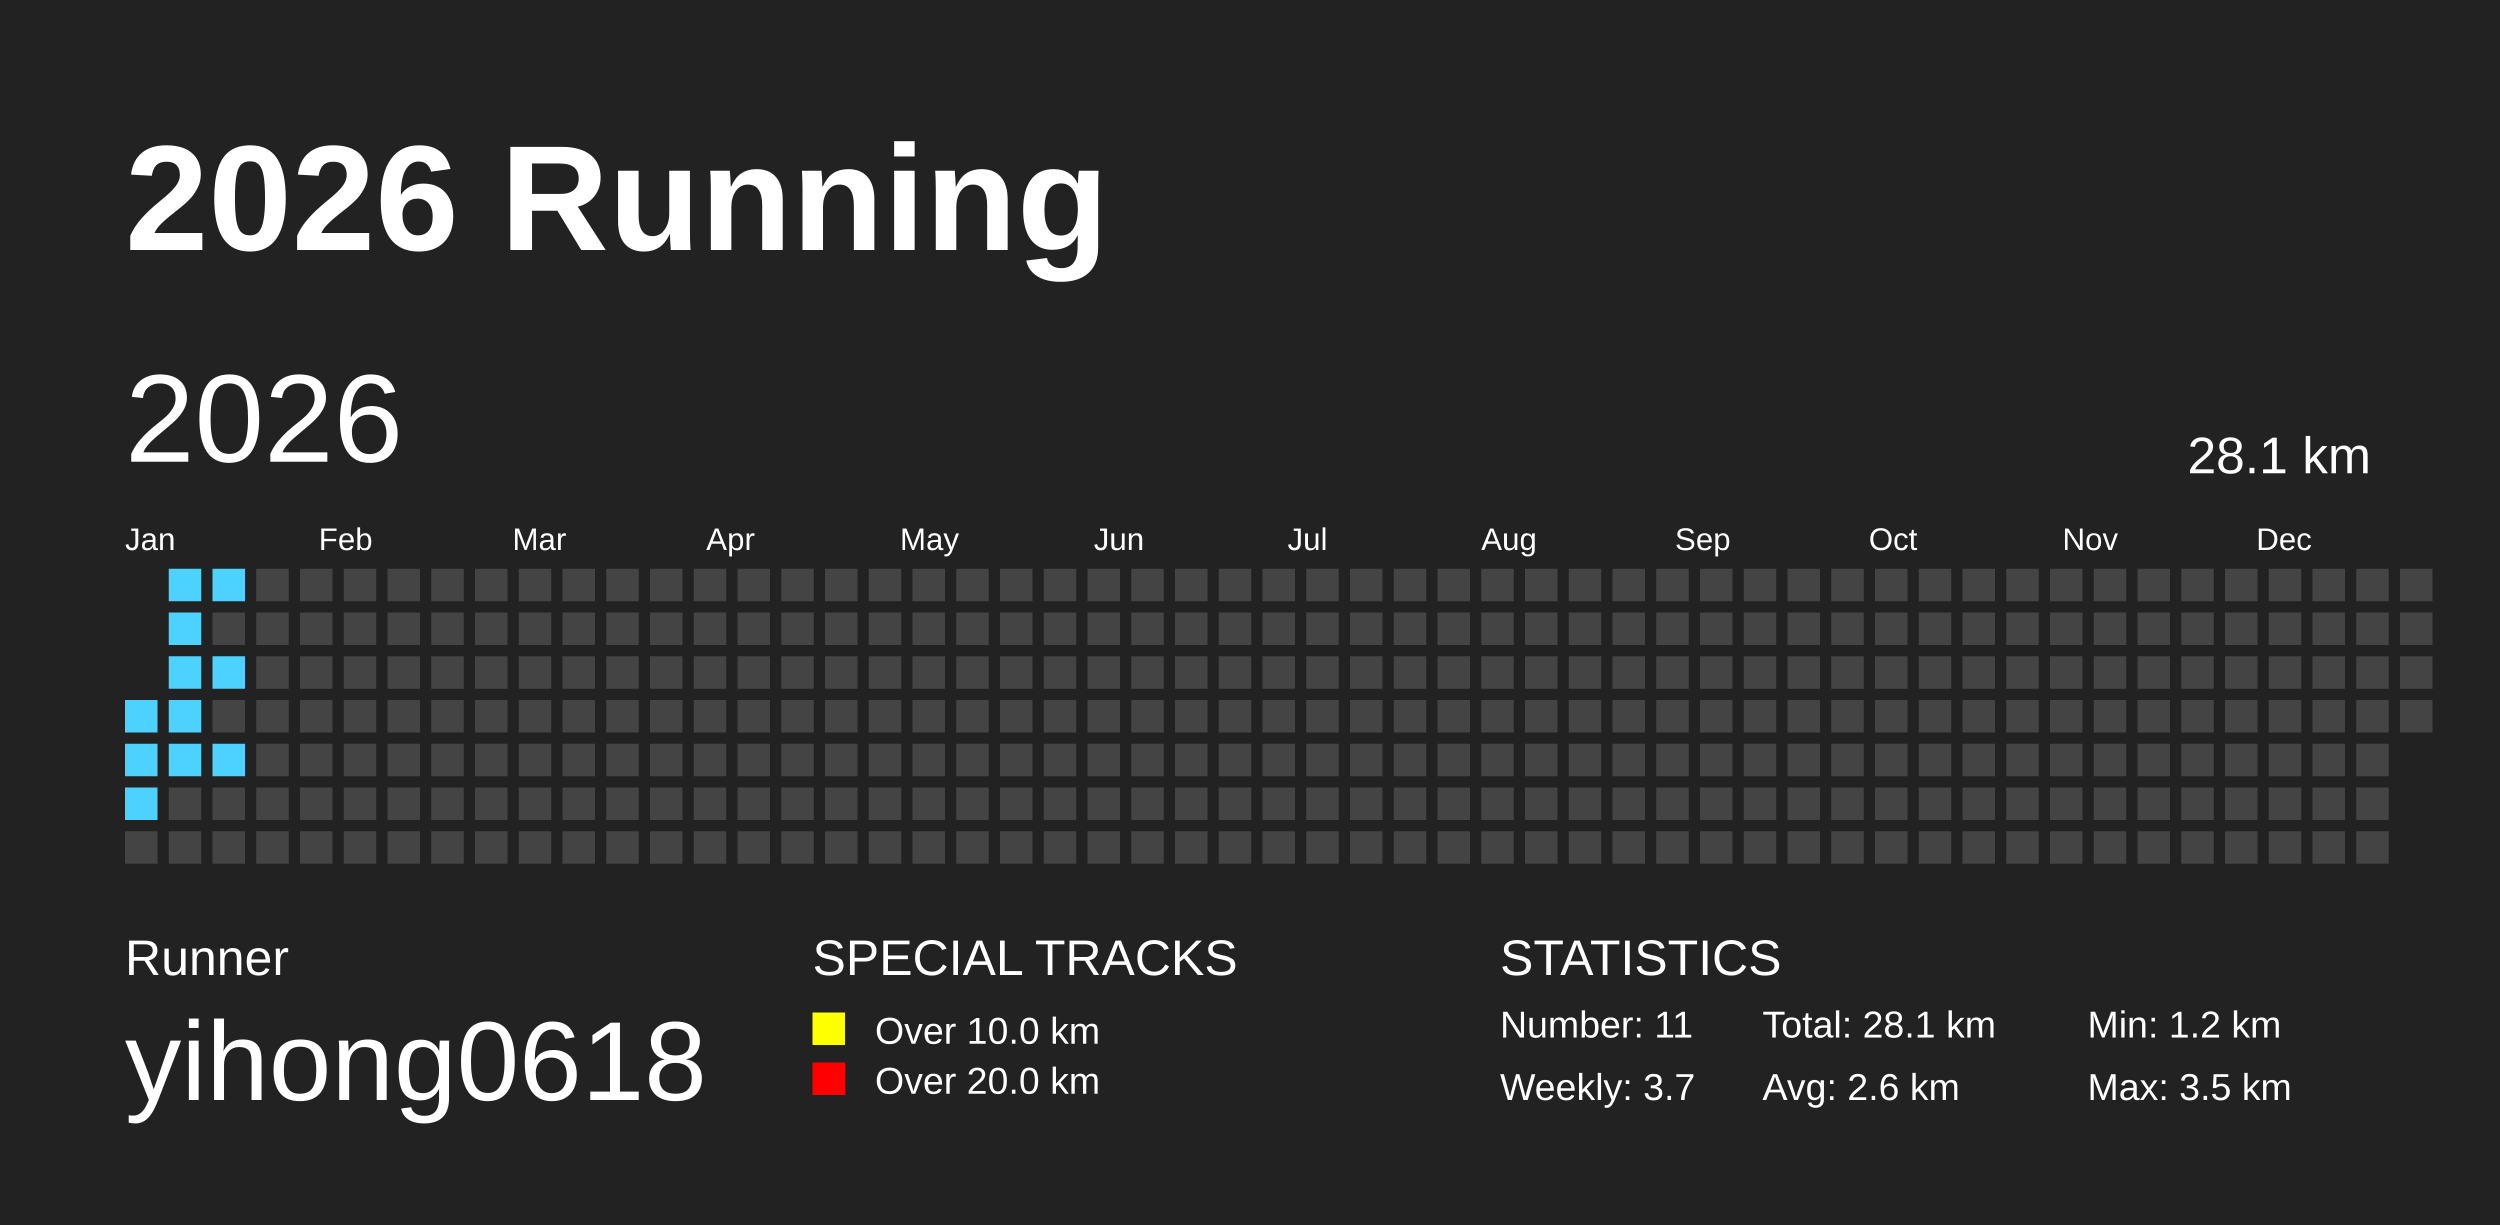
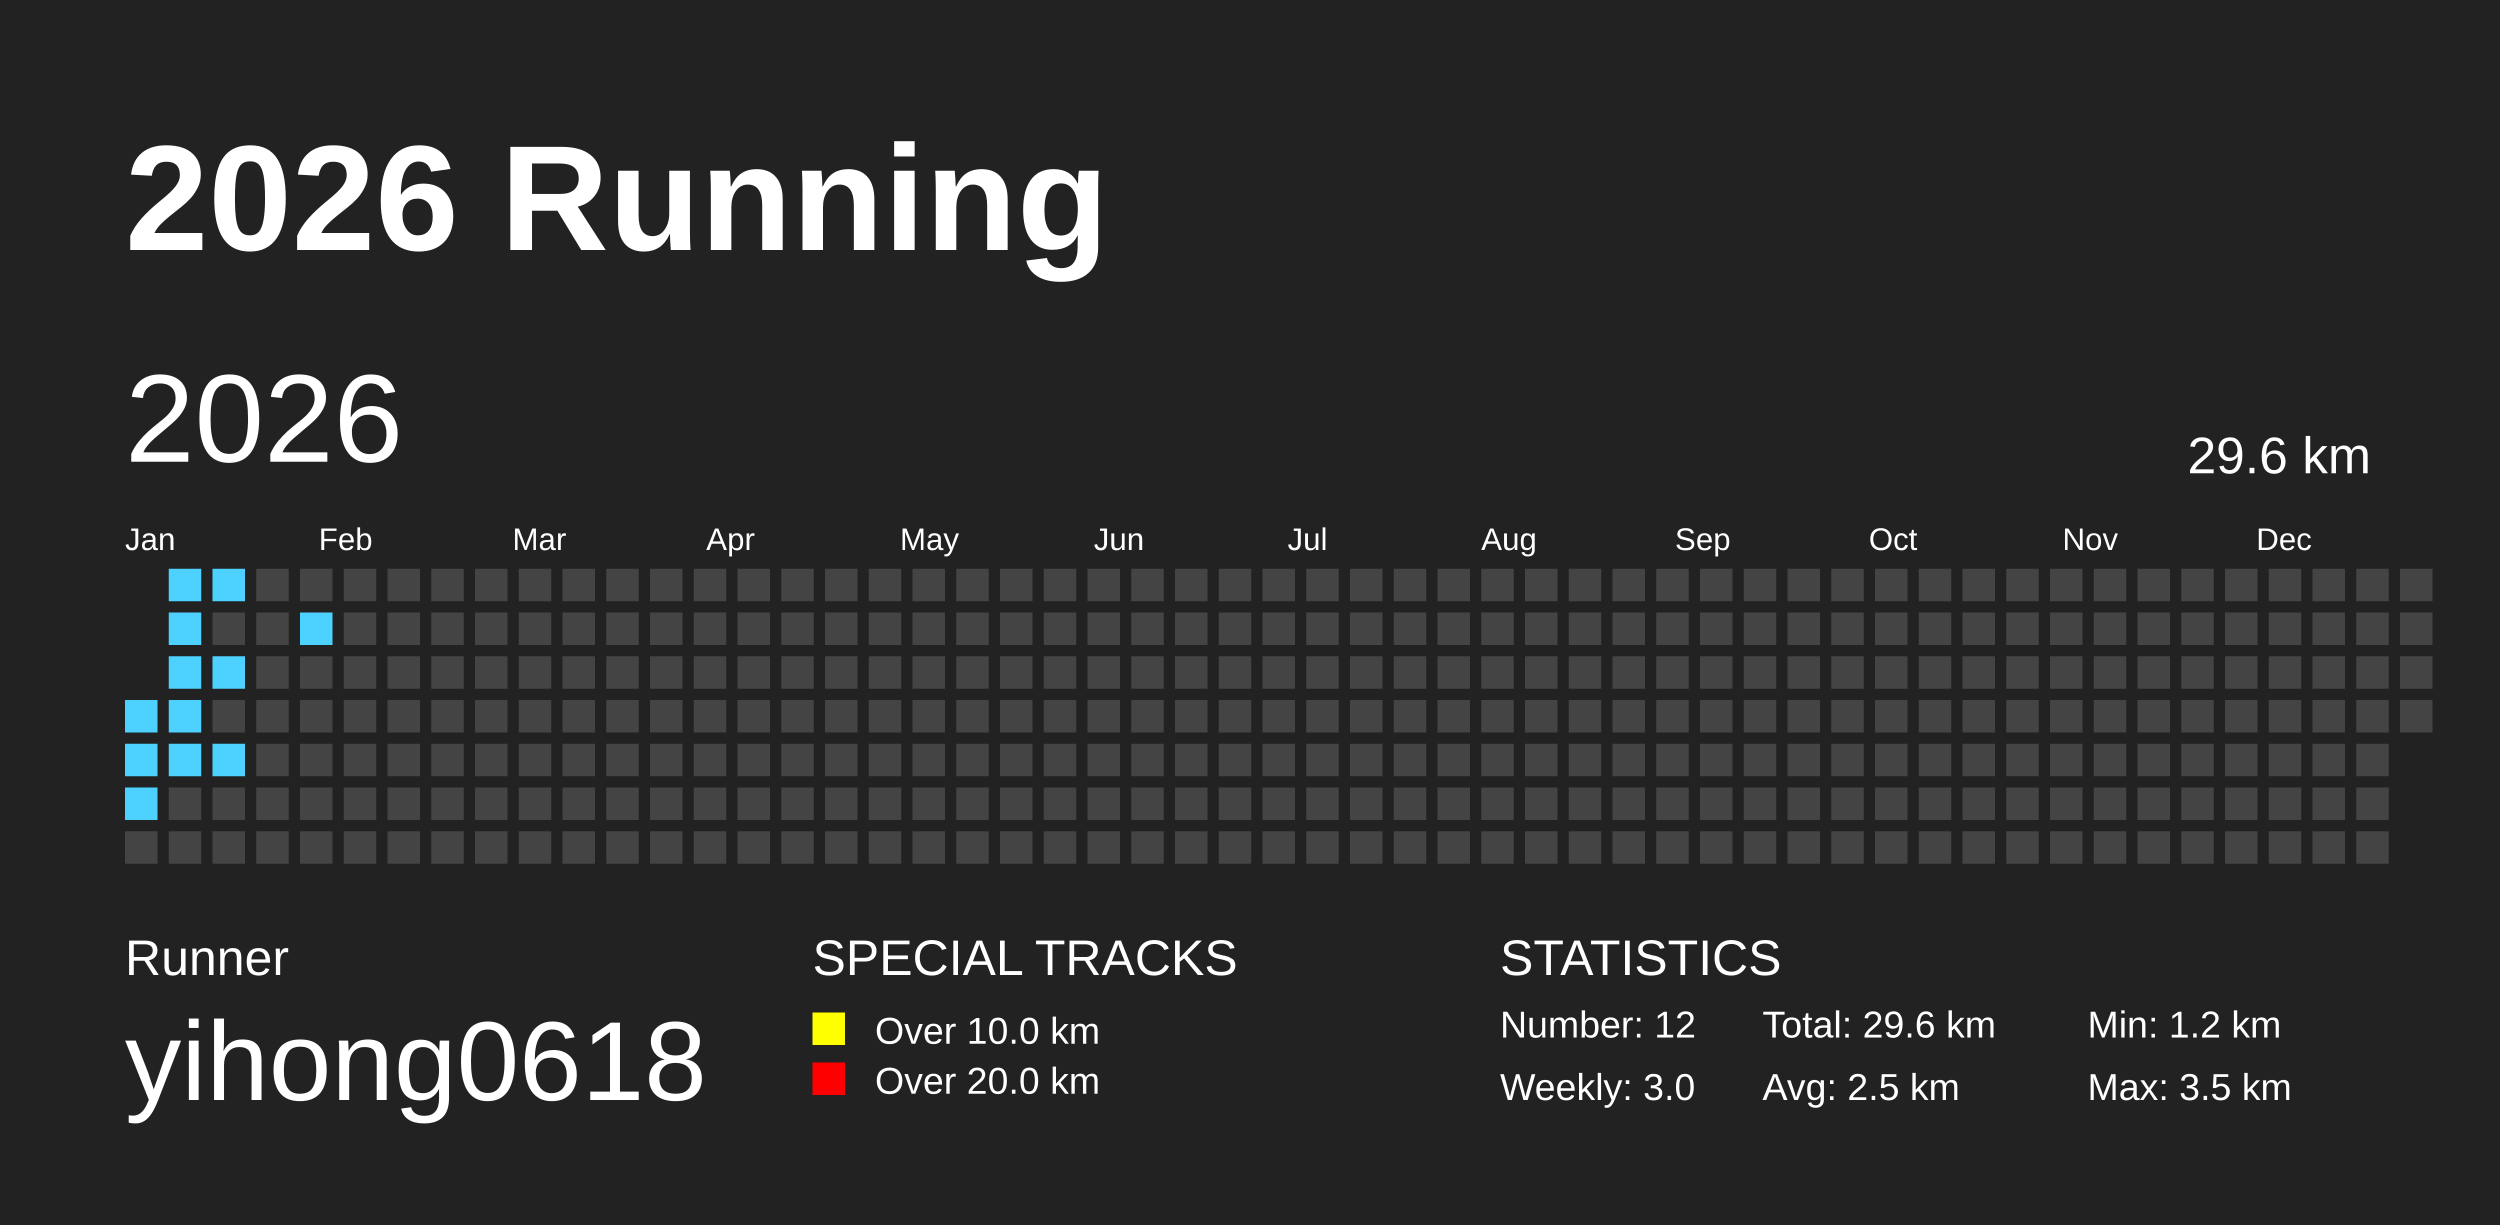
<svg xmlns="http://www.w3.org/2000/svg" baseProfile="full" height="98mm" version="1.1" viewBox="0,0,200,98" width="200mm">
  <defs />
  <rect fill="#222222" height="98" width="200" x="0" y="0" />
  <text fill="#FFFFFF" style="font-size:12px; font-family:Arial; font-weight:bold;" x="10" y="20">2026 Running</text>
  <text fill="#FFFFFF" style="font-size:4px; font-family:Arial" x="10" y="78">Runner</text>
  <text fill="#FFFFFF" style="font-size:9px; font-family:Arial" x="10" y="88">yihong0618</text>
  <text fill="#FFFFFF" style="font-size:4px; font-family:Arial" x="65" y="78">SPECIAL TRACKS</text>
  <rect fill="yellow" height="2.6" width="2.6" x="65" y="81" />
  <text fill="#FFFFFF" style="font-size:3px; font-family:Arial" x="70" y="83.5">Over 10.0 km</text>
  <rect fill="red" height="2.6" width="2.6" x="65" y="85" />
  <text fill="#FFFFFF" style="font-size:3px; font-family:Arial" x="70" y="87.5">Over 20.0 km</text>
  <text fill="#FFFFFF" style="font-size:4px; font-family:Arial" x="120" y="78">STATISTICS</text>
-   <text fill="#FFFFFF" style="font-size:3px; font-family:Arial" x="120" y="83">Number: 11</text>
-   <text fill="#FFFFFF" style="font-size:3px; font-family:Arial" x="120" y="88">Weekly: 3.7</text>
-   <text fill="#FFFFFF" style="font-size:3px; font-family:Arial" x="141" y="83">Total: 28.1 km</text>
-   <text fill="#FFFFFF" style="font-size:3px; font-family:Arial" x="141" y="88">Avg: 2.6 km</text>
+   <text fill="#FFFFFF" style="font-size:3px; font-family:Arial" x="120" y="83">Number: 12</text>
+   <text fill="#FFFFFF" style="font-size:3px; font-family:Arial" x="120" y="88">Weekly: 3.0</text>
+   <text fill="#FFFFFF" style="font-size:3px; font-family:Arial" x="141" y="83">Total: 29.6 km</text>
+   <text fill="#FFFFFF" style="font-size:3px; font-family:Arial" x="141" y="88">Avg: 2.5 km</text>
  <text fill="#FFFFFF" style="font-size:3px; font-family:Arial" x="167" y="83">Min: 1.2 km</text>
  <text fill="#FFFFFF" style="font-size:3px; font-family:Arial" x="167" y="88">Max: 3.5 km</text>
  <text dominant-baseline="hanging" fill="#FFFFFF" style="font-size:10.0px; font-family:Arial;" x="10" y="30">2026</text>
-   <text dominant-baseline="hanging" fill="#FFFFFF" style="font-size:4.125px; font-family:Arial;" x="175" y="35">28.1 km</text>
+   <text dominant-baseline="hanging" fill="#FFFFFF" style="font-size:4.125px; font-family:Arial;" x="175" y="35">29.6 km</text>
  <text fill="#FFFFFF" style="font-size:2.5px; font-family:Arial" x="10.0" y="44">Jan</text>
  <text fill="#FFFFFF" style="font-size:2.5px; font-family:Arial" x="25.5" y="44">Feb</text>
  <text fill="#FFFFFF" style="font-size:2.5px; font-family:Arial" x="41.0" y="44">Mar</text>
  <text fill="#FFFFFF" style="font-size:2.5px; font-family:Arial" x="56.5" y="44">Apr</text>
  <text fill="#FFFFFF" style="font-size:2.5px; font-family:Arial" x="72.0" y="44">May</text>
  <text fill="#FFFFFF" style="font-size:2.5px; font-family:Arial" x="87.5" y="44">Jun</text>
  <text fill="#FFFFFF" style="font-size:2.5px; font-family:Arial" x="103.0" y="44">Jul</text>
  <text fill="#FFFFFF" style="font-size:2.5px; font-family:Arial" x="118.5" y="44">Aug</text>
  <text fill="#FFFFFF" style="font-size:2.5px; font-family:Arial" x="134.0" y="44">Sep</text>
  <text fill="#FFFFFF" style="font-size:2.5px; font-family:Arial" x="149.5" y="44">Oct</text>
  <text fill="#FFFFFF" style="font-size:2.5px; font-family:Arial" x="165.0" y="44">Nov</text>
  <text fill="#FFFFFF" style="font-size:2.5px; font-family:Arial" x="180.5" y="44">Dec</text>
  <rect fill="#4DD2FF" height="2.6" width="2.6" x="10.0" y="56.0" />
  <rect fill="#4DD2FF" height="2.6" width="2.6" x="10.0" y="59.5" />
  <rect fill="#4DD2FF" height="2.6" width="2.6" x="10.0" y="63.0" />
  <rect fill="#444444" height="2.6" width="2.6" x="10.0" y="66.5" />
  <rect fill="#4DD2FF" height="2.6" width="2.6" x="13.5" y="45.5" />
  <rect fill="#4DD2FF" height="2.6" width="2.6" x="13.5" y="49.0" />
  <rect fill="#4DD2FF" height="2.6" width="2.6" x="13.5" y="52.5" />
  <rect fill="#4DD2FF" height="2.6" width="2.6" x="13.5" y="56.0" />
  <rect fill="#4DD2FF" height="2.6" width="2.6" x="13.5" y="59.5" />
  <rect fill="#444444" height="2.6" width="2.6" x="13.5" y="63.0" />
  <rect fill="#444444" height="2.6" width="2.6" x="13.5" y="66.5" />
  <rect fill="#4DD2FF" height="2.6" width="2.6" x="17.0" y="45.5" />
  <rect fill="#444444" height="2.6" width="2.6" x="17.0" y="49.0" />
  <rect fill="#4DD2FF" height="2.6" width="2.6" x="17.0" y="52.5" />
  <rect fill="#444444" height="2.6" width="2.6" x="17.0" y="56.0" />
  <rect fill="#4DD2FF" height="2.6" width="2.6" x="17.0" y="59.5" />
  <rect fill="#444444" height="2.6" width="2.6" x="17.0" y="63.0" />
  <rect fill="#444444" height="2.6" width="2.6" x="17.0" y="66.5" />
  <rect fill="#444444" height="2.6" width="2.6" x="20.5" y="45.5" />
  <rect fill="#444444" height="2.6" width="2.6" x="20.5" y="49.0" />
  <rect fill="#444444" height="2.6" width="2.6" x="20.5" y="52.5" />
  <rect fill="#444444" height="2.6" width="2.6" x="20.5" y="56.0" />
  <rect fill="#444444" height="2.6" width="2.6" x="20.5" y="59.5" />
  <rect fill="#444444" height="2.6" width="2.6" x="20.5" y="63.0" />
  <rect fill="#444444" height="2.6" width="2.6" x="20.5" y="66.5" />
  <rect fill="#444444" height="2.6" width="2.6" x="24.0" y="45.5" />
-   <rect fill="#444444" height="2.6" width="2.6" x="24.0" y="49.0" />
+   <rect fill="#4DD2FF" height="2.6" width="2.6" x="24.0" y="49.0" />
  <rect fill="#444444" height="2.6" width="2.6" x="24.0" y="52.5" />
  <rect fill="#444444" height="2.6" width="2.6" x="24.0" y="56.0" />
  <rect fill="#444444" height="2.6" width="2.6" x="24.0" y="59.5" />
  <rect fill="#444444" height="2.6" width="2.6" x="24.0" y="63.0" />
  <rect fill="#444444" height="2.6" width="2.6" x="24.0" y="66.5" />
  <rect fill="#444444" height="2.6" width="2.6" x="27.5" y="45.5" />
  <rect fill="#444444" height="2.6" width="2.6" x="27.5" y="49.0" />
  <rect fill="#444444" height="2.6" width="2.6" x="27.5" y="52.5" />
  <rect fill="#444444" height="2.6" width="2.6" x="27.5" y="56.0" />
  <rect fill="#444444" height="2.6" width="2.6" x="27.5" y="59.5" />
  <rect fill="#444444" height="2.6" width="2.6" x="27.5" y="63.0" />
  <rect fill="#444444" height="2.6" width="2.6" x="27.5" y="66.5" />
  <rect fill="#444444" height="2.6" width="2.6" x="31.0" y="45.5" />
  <rect fill="#444444" height="2.6" width="2.6" x="31.0" y="49.0" />
  <rect fill="#444444" height="2.6" width="2.6" x="31.0" y="52.5" />
  <rect fill="#444444" height="2.6" width="2.6" x="31.0" y="56.0" />
  <rect fill="#444444" height="2.6" width="2.6" x="31.0" y="59.5" />
  <rect fill="#444444" height="2.6" width="2.6" x="31.0" y="63.0" />
  <rect fill="#444444" height="2.6" width="2.6" x="31.0" y="66.5" />
  <rect fill="#444444" height="2.6" width="2.6" x="34.5" y="45.5" />
  <rect fill="#444444" height="2.6" width="2.6" x="34.5" y="49.0" />
  <rect fill="#444444" height="2.6" width="2.6" x="34.5" y="52.5" />
  <rect fill="#444444" height="2.6" width="2.6" x="34.5" y="56.0" />
  <rect fill="#444444" height="2.6" width="2.6" x="34.5" y="59.5" />
  <rect fill="#444444" height="2.6" width="2.6" x="34.5" y="63.0" />
  <rect fill="#444444" height="2.6" width="2.6" x="34.5" y="66.5" />
  <rect fill="#444444" height="2.6" width="2.6" x="38.0" y="45.5" />
  <rect fill="#444444" height="2.6" width="2.6" x="38.0" y="49.0" />
  <rect fill="#444444" height="2.6" width="2.6" x="38.0" y="52.5" />
  <rect fill="#444444" height="2.6" width="2.6" x="38.0" y="56.0" />
  <rect fill="#444444" height="2.6" width="2.6" x="38.0" y="59.5" />
  <rect fill="#444444" height="2.6" width="2.6" x="38.0" y="63.0" />
  <rect fill="#444444" height="2.6" width="2.6" x="38.0" y="66.5" />
  <rect fill="#444444" height="2.6" width="2.6" x="41.5" y="45.5" />
  <rect fill="#444444" height="2.6" width="2.6" x="41.5" y="49.0" />
  <rect fill="#444444" height="2.6" width="2.6" x="41.5" y="52.5" />
  <rect fill="#444444" height="2.6" width="2.6" x="41.5" y="56.0" />
  <rect fill="#444444" height="2.6" width="2.6" x="41.5" y="59.5" />
  <rect fill="#444444" height="2.6" width="2.6" x="41.5" y="63.0" />
  <rect fill="#444444" height="2.6" width="2.6" x="41.5" y="66.5" />
  <rect fill="#444444" height="2.6" width="2.6" x="45.0" y="45.5" />
  <rect fill="#444444" height="2.6" width="2.6" x="45.0" y="49.0" />
  <rect fill="#444444" height="2.6" width="2.6" x="45.0" y="52.5" />
  <rect fill="#444444" height="2.6" width="2.6" x="45.0" y="56.0" />
  <rect fill="#444444" height="2.6" width="2.6" x="45.0" y="59.5" />
  <rect fill="#444444" height="2.6" width="2.6" x="45.0" y="63.0" />
  <rect fill="#444444" height="2.6" width="2.6" x="45.0" y="66.5" />
  <rect fill="#444444" height="2.6" width="2.6" x="48.5" y="45.5" />
  <rect fill="#444444" height="2.6" width="2.6" x="48.5" y="49.0" />
  <rect fill="#444444" height="2.6" width="2.6" x="48.5" y="52.5" />
  <rect fill="#444444" height="2.6" width="2.6" x="48.5" y="56.0" />
  <rect fill="#444444" height="2.6" width="2.6" x="48.5" y="59.5" />
  <rect fill="#444444" height="2.6" width="2.6" x="48.5" y="63.0" />
  <rect fill="#444444" height="2.6" width="2.6" x="48.5" y="66.5" />
  <rect fill="#444444" height="2.6" width="2.6" x="52.0" y="45.5" />
  <rect fill="#444444" height="2.6" width="2.6" x="52.0" y="49.0" />
  <rect fill="#444444" height="2.6" width="2.6" x="52.0" y="52.5" />
  <rect fill="#444444" height="2.6" width="2.6" x="52.0" y="56.0" />
  <rect fill="#444444" height="2.6" width="2.6" x="52.0" y="59.5" />
  <rect fill="#444444" height="2.6" width="2.6" x="52.0" y="63.0" />
  <rect fill="#444444" height="2.6" width="2.6" x="52.0" y="66.5" />
  <rect fill="#444444" height="2.6" width="2.6" x="55.5" y="45.5" />
  <rect fill="#444444" height="2.6" width="2.6" x="55.5" y="49.0" />
  <rect fill="#444444" height="2.6" width="2.6" x="55.5" y="52.5" />
  <rect fill="#444444" height="2.6" width="2.6" x="55.5" y="56.0" />
  <rect fill="#444444" height="2.6" width="2.6" x="55.5" y="59.5" />
  <rect fill="#444444" height="2.6" width="2.6" x="55.5" y="63.0" />
  <rect fill="#444444" height="2.6" width="2.6" x="55.5" y="66.5" />
  <rect fill="#444444" height="2.6" width="2.6" x="59.0" y="45.5" />
  <rect fill="#444444" height="2.6" width="2.6" x="59.0" y="49.0" />
  <rect fill="#444444" height="2.6" width="2.6" x="59.0" y="52.5" />
  <rect fill="#444444" height="2.6" width="2.6" x="59.0" y="56.0" />
  <rect fill="#444444" height="2.6" width="2.6" x="59.0" y="59.5" />
  <rect fill="#444444" height="2.6" width="2.6" x="59.0" y="63.0" />
  <rect fill="#444444" height="2.6" width="2.6" x="59.0" y="66.5" />
  <rect fill="#444444" height="2.6" width="2.6" x="62.5" y="45.5" />
  <rect fill="#444444" height="2.6" width="2.6" x="62.5" y="49.0" />
  <rect fill="#444444" height="2.6" width="2.6" x="62.5" y="52.5" />
  <rect fill="#444444" height="2.6" width="2.6" x="62.5" y="56.0" />
  <rect fill="#444444" height="2.6" width="2.6" x="62.5" y="59.5" />
  <rect fill="#444444" height="2.6" width="2.6" x="62.5" y="63.0" />
  <rect fill="#444444" height="2.6" width="2.6" x="62.5" y="66.5" />
  <rect fill="#444444" height="2.6" width="2.6" x="66.0" y="45.5" />
  <rect fill="#444444" height="2.6" width="2.6" x="66.0" y="49.0" />
  <rect fill="#444444" height="2.6" width="2.6" x="66.0" y="52.5" />
  <rect fill="#444444" height="2.6" width="2.6" x="66.0" y="56.0" />
  <rect fill="#444444" height="2.6" width="2.6" x="66.0" y="59.5" />
  <rect fill="#444444" height="2.6" width="2.6" x="66.0" y="63.0" />
  <rect fill="#444444" height="2.6" width="2.6" x="66.0" y="66.5" />
  <rect fill="#444444" height="2.6" width="2.6" x="69.5" y="45.5" />
  <rect fill="#444444" height="2.6" width="2.6" x="69.5" y="49.0" />
  <rect fill="#444444" height="2.6" width="2.6" x="69.5" y="52.5" />
  <rect fill="#444444" height="2.6" width="2.6" x="69.5" y="56.0" />
  <rect fill="#444444" height="2.6" width="2.6" x="69.5" y="59.5" />
  <rect fill="#444444" height="2.6" width="2.6" x="69.5" y="63.0" />
  <rect fill="#444444" height="2.6" width="2.6" x="69.5" y="66.5" />
  <rect fill="#444444" height="2.6" width="2.6" x="73.0" y="45.5" />
  <rect fill="#444444" height="2.6" width="2.6" x="73.0" y="49.0" />
  <rect fill="#444444" height="2.6" width="2.6" x="73.0" y="52.5" />
  <rect fill="#444444" height="2.6" width="2.6" x="73.0" y="56.0" />
  <rect fill="#444444" height="2.6" width="2.6" x="73.0" y="59.5" />
  <rect fill="#444444" height="2.6" width="2.6" x="73.0" y="63.0" />
  <rect fill="#444444" height="2.6" width="2.6" x="73.0" y="66.5" />
  <rect fill="#444444" height="2.6" width="2.6" x="76.5" y="45.5" />
  <rect fill="#444444" height="2.6" width="2.6" x="76.5" y="49.0" />
  <rect fill="#444444" height="2.6" width="2.6" x="76.5" y="52.5" />
  <rect fill="#444444" height="2.6" width="2.6" x="76.5" y="56.0" />
  <rect fill="#444444" height="2.6" width="2.6" x="76.5" y="59.5" />
  <rect fill="#444444" height="2.6" width="2.6" x="76.5" y="63.0" />
  <rect fill="#444444" height="2.6" width="2.6" x="76.5" y="66.5" />
  <rect fill="#444444" height="2.6" width="2.6" x="80.0" y="45.5" />
  <rect fill="#444444" height="2.6" width="2.6" x="80.0" y="49.0" />
  <rect fill="#444444" height="2.6" width="2.6" x="80.0" y="52.5" />
  <rect fill="#444444" height="2.6" width="2.6" x="80.0" y="56.0" />
  <rect fill="#444444" height="2.6" width="2.6" x="80.0" y="59.5" />
  <rect fill="#444444" height="2.6" width="2.6" x="80.0" y="63.0" />
  <rect fill="#444444" height="2.6" width="2.6" x="80.0" y="66.5" />
  <rect fill="#444444" height="2.6" width="2.6" x="83.5" y="45.5" />
  <rect fill="#444444" height="2.6" width="2.6" x="83.5" y="49.0" />
  <rect fill="#444444" height="2.6" width="2.6" x="83.5" y="52.5" />
  <rect fill="#444444" height="2.6" width="2.6" x="83.5" y="56.0" />
  <rect fill="#444444" height="2.6" width="2.6" x="83.5" y="59.5" />
  <rect fill="#444444" height="2.6" width="2.6" x="83.5" y="63.0" />
  <rect fill="#444444" height="2.6" width="2.6" x="83.5" y="66.5" />
  <rect fill="#444444" height="2.6" width="2.6" x="87.0" y="45.5" />
  <rect fill="#444444" height="2.6" width="2.6" x="87.0" y="49.0" />
  <rect fill="#444444" height="2.6" width="2.6" x="87.0" y="52.5" />
  <rect fill="#444444" height="2.6" width="2.6" x="87.0" y="56.0" />
  <rect fill="#444444" height="2.6" width="2.6" x="87.0" y="59.5" />
  <rect fill="#444444" height="2.6" width="2.6" x="87.0" y="63.0" />
  <rect fill="#444444" height="2.6" width="2.6" x="87.0" y="66.5" />
  <rect fill="#444444" height="2.6" width="2.6" x="90.5" y="45.5" />
  <rect fill="#444444" height="2.6" width="2.6" x="90.5" y="49.0" />
  <rect fill="#444444" height="2.6" width="2.6" x="90.5" y="52.5" />
  <rect fill="#444444" height="2.6" width="2.6" x="90.5" y="56.0" />
  <rect fill="#444444" height="2.6" width="2.6" x="90.5" y="59.5" />
  <rect fill="#444444" height="2.6" width="2.6" x="90.5" y="63.0" />
  <rect fill="#444444" height="2.6" width="2.6" x="90.5" y="66.5" />
  <rect fill="#444444" height="2.6" width="2.6" x="94.0" y="45.5" />
  <rect fill="#444444" height="2.6" width="2.6" x="94.0" y="49.0" />
  <rect fill="#444444" height="2.6" width="2.6" x="94.0" y="52.5" />
  <rect fill="#444444" height="2.6" width="2.6" x="94.0" y="56.0" />
  <rect fill="#444444" height="2.6" width="2.6" x="94.0" y="59.5" />
  <rect fill="#444444" height="2.6" width="2.6" x="94.0" y="63.0" />
  <rect fill="#444444" height="2.6" width="2.6" x="94.0" y="66.5" />
  <rect fill="#444444" height="2.6" width="2.6" x="97.5" y="45.5" />
  <rect fill="#444444" height="2.6" width="2.6" x="97.5" y="49.0" />
  <rect fill="#444444" height="2.6" width="2.6" x="97.5" y="52.5" />
  <rect fill="#444444" height="2.6" width="2.6" x="97.5" y="56.0" />
  <rect fill="#444444" height="2.6" width="2.6" x="97.5" y="59.5" />
  <rect fill="#444444" height="2.6" width="2.6" x="97.5" y="63.0" />
  <rect fill="#444444" height="2.6" width="2.6" x="97.5" y="66.5" />
  <rect fill="#444444" height="2.6" width="2.6" x="101.0" y="45.5" />
  <rect fill="#444444" height="2.6" width="2.6" x="101.0" y="49.0" />
  <rect fill="#444444" height="2.6" width="2.6" x="101.0" y="52.5" />
  <rect fill="#444444" height="2.6" width="2.6" x="101.0" y="56.0" />
  <rect fill="#444444" height="2.6" width="2.6" x="101.0" y="59.5" />
  <rect fill="#444444" height="2.6" width="2.6" x="101.0" y="63.0" />
  <rect fill="#444444" height="2.6" width="2.6" x="101.0" y="66.5" />
  <rect fill="#444444" height="2.6" width="2.6" x="104.5" y="45.5" />
  <rect fill="#444444" height="2.6" width="2.6" x="104.5" y="49.0" />
  <rect fill="#444444" height="2.6" width="2.6" x="104.5" y="52.5" />
  <rect fill="#444444" height="2.6" width="2.6" x="104.5" y="56.0" />
  <rect fill="#444444" height="2.6" width="2.6" x="104.5" y="59.5" />
  <rect fill="#444444" height="2.6" width="2.6" x="104.5" y="63.0" />
  <rect fill="#444444" height="2.6" width="2.6" x="104.5" y="66.5" />
  <rect fill="#444444" height="2.6" width="2.6" x="108.0" y="45.5" />
  <rect fill="#444444" height="2.6" width="2.6" x="108.0" y="49.0" />
  <rect fill="#444444" height="2.6" width="2.6" x="108.0" y="52.5" />
  <rect fill="#444444" height="2.6" width="2.6" x="108.0" y="56.0" />
  <rect fill="#444444" height="2.6" width="2.6" x="108.0" y="59.5" />
  <rect fill="#444444" height="2.6" width="2.6" x="108.0" y="63.0" />
  <rect fill="#444444" height="2.6" width="2.6" x="108.0" y="66.5" />
  <rect fill="#444444" height="2.6" width="2.6" x="111.5" y="45.5" />
  <rect fill="#444444" height="2.6" width="2.6" x="111.5" y="49.0" />
  <rect fill="#444444" height="2.6" width="2.6" x="111.5" y="52.5" />
  <rect fill="#444444" height="2.6" width="2.6" x="111.5" y="56.0" />
  <rect fill="#444444" height="2.6" width="2.6" x="111.5" y="59.5" />
  <rect fill="#444444" height="2.6" width="2.6" x="111.5" y="63.0" />
  <rect fill="#444444" height="2.6" width="2.6" x="111.5" y="66.5" />
  <rect fill="#444444" height="2.6" width="2.6" x="115.0" y="45.5" />
  <rect fill="#444444" height="2.6" width="2.6" x="115.0" y="49.0" />
  <rect fill="#444444" height="2.6" width="2.6" x="115.0" y="52.5" />
  <rect fill="#444444" height="2.6" width="2.6" x="115.0" y="56.0" />
  <rect fill="#444444" height="2.6" width="2.6" x="115.0" y="59.5" />
  <rect fill="#444444" height="2.6" width="2.6" x="115.0" y="63.0" />
  <rect fill="#444444" height="2.6" width="2.6" x="115.0" y="66.5" />
  <rect fill="#444444" height="2.6" width="2.6" x="118.5" y="45.5" />
  <rect fill="#444444" height="2.6" width="2.6" x="118.5" y="49.0" />
  <rect fill="#444444" height="2.6" width="2.6" x="118.5" y="52.5" />
  <rect fill="#444444" height="2.6" width="2.6" x="118.5" y="56.0" />
  <rect fill="#444444" height="2.6" width="2.6" x="118.5" y="59.5" />
  <rect fill="#444444" height="2.6" width="2.6" x="118.5" y="63.0" />
  <rect fill="#444444" height="2.6" width="2.6" x="118.5" y="66.5" />
  <rect fill="#444444" height="2.6" width="2.6" x="122.0" y="45.5" />
  <rect fill="#444444" height="2.6" width="2.6" x="122.0" y="49.0" />
  <rect fill="#444444" height="2.6" width="2.6" x="122.0" y="52.5" />
  <rect fill="#444444" height="2.6" width="2.6" x="122.0" y="56.0" />
  <rect fill="#444444" height="2.6" width="2.6" x="122.0" y="59.5" />
  <rect fill="#444444" height="2.6" width="2.6" x="122.0" y="63.0" />
  <rect fill="#444444" height="2.6" width="2.6" x="122.0" y="66.5" />
  <rect fill="#444444" height="2.6" width="2.6" x="125.5" y="45.5" />
  <rect fill="#444444" height="2.6" width="2.6" x="125.5" y="49.0" />
  <rect fill="#444444" height="2.6" width="2.6" x="125.5" y="52.5" />
  <rect fill="#444444" height="2.6" width="2.6" x="125.5" y="56.0" />
  <rect fill="#444444" height="2.6" width="2.6" x="125.5" y="59.5" />
  <rect fill="#444444" height="2.6" width="2.6" x="125.5" y="63.0" />
  <rect fill="#444444" height="2.6" width="2.6" x="125.5" y="66.5" />
  <rect fill="#444444" height="2.6" width="2.6" x="129.0" y="45.5" />
  <rect fill="#444444" height="2.6" width="2.6" x="129.0" y="49.0" />
  <rect fill="#444444" height="2.6" width="2.6" x="129.0" y="52.5" />
  <rect fill="#444444" height="2.6" width="2.6" x="129.0" y="56.0" />
  <rect fill="#444444" height="2.6" width="2.6" x="129.0" y="59.5" />
  <rect fill="#444444" height="2.6" width="2.6" x="129.0" y="63.0" />
  <rect fill="#444444" height="2.6" width="2.6" x="129.0" y="66.5" />
  <rect fill="#444444" height="2.6" width="2.6" x="132.5" y="45.5" />
  <rect fill="#444444" height="2.6" width="2.6" x="132.5" y="49.0" />
  <rect fill="#444444" height="2.6" width="2.6" x="132.5" y="52.5" />
  <rect fill="#444444" height="2.6" width="2.6" x="132.5" y="56.0" />
  <rect fill="#444444" height="2.6" width="2.6" x="132.5" y="59.5" />
  <rect fill="#444444" height="2.6" width="2.6" x="132.5" y="63.0" />
  <rect fill="#444444" height="2.6" width="2.6" x="132.5" y="66.5" />
  <rect fill="#444444" height="2.6" width="2.6" x="136.0" y="45.5" />
  <rect fill="#444444" height="2.6" width="2.6" x="136.0" y="49.0" />
  <rect fill="#444444" height="2.6" width="2.6" x="136.0" y="52.5" />
  <rect fill="#444444" height="2.6" width="2.6" x="136.0" y="56.0" />
  <rect fill="#444444" height="2.6" width="2.6" x="136.0" y="59.5" />
  <rect fill="#444444" height="2.6" width="2.6" x="136.0" y="63.0" />
  <rect fill="#444444" height="2.6" width="2.6" x="136.0" y="66.5" />
  <rect fill="#444444" height="2.6" width="2.6" x="139.5" y="45.5" />
  <rect fill="#444444" height="2.6" width="2.6" x="139.5" y="49.0" />
  <rect fill="#444444" height="2.6" width="2.6" x="139.5" y="52.5" />
  <rect fill="#444444" height="2.6" width="2.6" x="139.5" y="56.0" />
  <rect fill="#444444" height="2.6" width="2.6" x="139.5" y="59.5" />
  <rect fill="#444444" height="2.6" width="2.6" x="139.5" y="63.0" />
  <rect fill="#444444" height="2.6" width="2.6" x="139.5" y="66.5" />
  <rect fill="#444444" height="2.6" width="2.6" x="143.0" y="45.5" />
  <rect fill="#444444" height="2.6" width="2.6" x="143.0" y="49.0" />
  <rect fill="#444444" height="2.6" width="2.6" x="143.0" y="52.5" />
  <rect fill="#444444" height="2.6" width="2.6" x="143.0" y="56.0" />
  <rect fill="#444444" height="2.6" width="2.6" x="143.0" y="59.5" />
  <rect fill="#444444" height="2.6" width="2.6" x="143.0" y="63.0" />
  <rect fill="#444444" height="2.6" width="2.6" x="143.0" y="66.5" />
  <rect fill="#444444" height="2.6" width="2.6" x="146.5" y="45.5" />
  <rect fill="#444444" height="2.6" width="2.6" x="146.5" y="49.0" />
  <rect fill="#444444" height="2.6" width="2.6" x="146.5" y="52.5" />
  <rect fill="#444444" height="2.6" width="2.6" x="146.5" y="56.0" />
  <rect fill="#444444" height="2.6" width="2.6" x="146.5" y="59.5" />
  <rect fill="#444444" height="2.6" width="2.6" x="146.5" y="63.0" />
  <rect fill="#444444" height="2.6" width="2.6" x="146.5" y="66.5" />
  <rect fill="#444444" height="2.6" width="2.6" x="150.0" y="45.5" />
  <rect fill="#444444" height="2.6" width="2.6" x="150.0" y="49.0" />
  <rect fill="#444444" height="2.6" width="2.6" x="150.0" y="52.5" />
  <rect fill="#444444" height="2.6" width="2.6" x="150.0" y="56.0" />
  <rect fill="#444444" height="2.6" width="2.6" x="150.0" y="59.5" />
  <rect fill="#444444" height="2.6" width="2.6" x="150.0" y="63.0" />
  <rect fill="#444444" height="2.6" width="2.6" x="150.0" y="66.5" />
  <rect fill="#444444" height="2.6" width="2.6" x="153.5" y="45.5" />
  <rect fill="#444444" height="2.6" width="2.6" x="153.5" y="49.0" />
  <rect fill="#444444" height="2.6" width="2.6" x="153.5" y="52.5" />
  <rect fill="#444444" height="2.6" width="2.6" x="153.5" y="56.0" />
  <rect fill="#444444" height="2.6" width="2.6" x="153.5" y="59.5" />
  <rect fill="#444444" height="2.6" width="2.6" x="153.5" y="63.0" />
  <rect fill="#444444" height="2.6" width="2.6" x="153.5" y="66.5" />
  <rect fill="#444444" height="2.6" width="2.6" x="157.0" y="45.5" />
  <rect fill="#444444" height="2.6" width="2.6" x="157.0" y="49.0" />
  <rect fill="#444444" height="2.6" width="2.6" x="157.0" y="52.5" />
  <rect fill="#444444" height="2.6" width="2.6" x="157.0" y="56.0" />
  <rect fill="#444444" height="2.6" width="2.6" x="157.0" y="59.5" />
  <rect fill="#444444" height="2.6" width="2.6" x="157.0" y="63.0" />
  <rect fill="#444444" height="2.6" width="2.6" x="157.0" y="66.5" />
  <rect fill="#444444" height="2.6" width="2.6" x="160.5" y="45.5" />
  <rect fill="#444444" height="2.6" width="2.6" x="160.5" y="49.0" />
  <rect fill="#444444" height="2.6" width="2.6" x="160.5" y="52.5" />
  <rect fill="#444444" height="2.6" width="2.6" x="160.5" y="56.0" />
  <rect fill="#444444" height="2.6" width="2.6" x="160.5" y="59.5" />
  <rect fill="#444444" height="2.6" width="2.6" x="160.5" y="63.0" />
  <rect fill="#444444" height="2.6" width="2.6" x="160.5" y="66.5" />
  <rect fill="#444444" height="2.6" width="2.6" x="164.0" y="45.5" />
  <rect fill="#444444" height="2.6" width="2.6" x="164.0" y="49.0" />
  <rect fill="#444444" height="2.6" width="2.6" x="164.0" y="52.5" />
  <rect fill="#444444" height="2.6" width="2.6" x="164.0" y="56.0" />
  <rect fill="#444444" height="2.6" width="2.6" x="164.0" y="59.5" />
  <rect fill="#444444" height="2.6" width="2.6" x="164.0" y="63.0" />
  <rect fill="#444444" height="2.6" width="2.6" x="164.0" y="66.5" />
  <rect fill="#444444" height="2.6" width="2.6" x="167.5" y="45.5" />
  <rect fill="#444444" height="2.6" width="2.6" x="167.5" y="49.0" />
  <rect fill="#444444" height="2.6" width="2.6" x="167.5" y="52.5" />
  <rect fill="#444444" height="2.6" width="2.6" x="167.5" y="56.0" />
  <rect fill="#444444" height="2.6" width="2.6" x="167.5" y="59.5" />
  <rect fill="#444444" height="2.6" width="2.6" x="167.5" y="63.0" />
  <rect fill="#444444" height="2.6" width="2.6" x="167.5" y="66.5" />
  <rect fill="#444444" height="2.6" width="2.6" x="171.0" y="45.5" />
  <rect fill="#444444" height="2.6" width="2.6" x="171.0" y="49.0" />
  <rect fill="#444444" height="2.6" width="2.6" x="171.0" y="52.5" />
  <rect fill="#444444" height="2.6" width="2.6" x="171.0" y="56.0" />
  <rect fill="#444444" height="2.6" width="2.6" x="171.0" y="59.5" />
  <rect fill="#444444" height="2.6" width="2.6" x="171.0" y="63.0" />
  <rect fill="#444444" height="2.6" width="2.6" x="171.0" y="66.5" />
  <rect fill="#444444" height="2.6" width="2.6" x="174.5" y="45.5" />
  <rect fill="#444444" height="2.6" width="2.6" x="174.5" y="49.0" />
  <rect fill="#444444" height="2.6" width="2.6" x="174.5" y="52.5" />
  <rect fill="#444444" height="2.6" width="2.6" x="174.5" y="56.0" />
  <rect fill="#444444" height="2.6" width="2.6" x="174.5" y="59.5" />
  <rect fill="#444444" height="2.6" width="2.6" x="174.5" y="63.0" />
  <rect fill="#444444" height="2.6" width="2.6" x="174.5" y="66.5" />
  <rect fill="#444444" height="2.6" width="2.6" x="178.0" y="45.5" />
  <rect fill="#444444" height="2.6" width="2.6" x="178.0" y="49.0" />
  <rect fill="#444444" height="2.6" width="2.6" x="178.0" y="52.5" />
  <rect fill="#444444" height="2.6" width="2.6" x="178.0" y="56.0" />
  <rect fill="#444444" height="2.6" width="2.6" x="178.0" y="59.5" />
  <rect fill="#444444" height="2.6" width="2.6" x="178.0" y="63.0" />
  <rect fill="#444444" height="2.6" width="2.6" x="178.0" y="66.5" />
  <rect fill="#444444" height="2.6" width="2.6" x="181.5" y="45.5" />
  <rect fill="#444444" height="2.6" width="2.6" x="181.5" y="49.0" />
  <rect fill="#444444" height="2.6" width="2.6" x="181.5" y="52.5" />
  <rect fill="#444444" height="2.6" width="2.6" x="181.5" y="56.0" />
  <rect fill="#444444" height="2.6" width="2.6" x="181.5" y="59.5" />
  <rect fill="#444444" height="2.6" width="2.6" x="181.5" y="63.0" />
  <rect fill="#444444" height="2.6" width="2.6" x="181.5" y="66.5" />
  <rect fill="#444444" height="2.6" width="2.6" x="185.0" y="45.5" />
  <rect fill="#444444" height="2.6" width="2.6" x="185.0" y="49.0" />
  <rect fill="#444444" height="2.6" width="2.6" x="185.0" y="52.5" />
  <rect fill="#444444" height="2.6" width="2.6" x="185.0" y="56.0" />
  <rect fill="#444444" height="2.6" width="2.6" x="185.0" y="59.5" />
  <rect fill="#444444" height="2.6" width="2.6" x="185.0" y="63.0" />
  <rect fill="#444444" height="2.6" width="2.6" x="185.0" y="66.5" />
  <rect fill="#444444" height="2.6" width="2.6" x="188.5" y="45.5" />
  <rect fill="#444444" height="2.6" width="2.6" x="188.5" y="49.0" />
  <rect fill="#444444" height="2.6" width="2.6" x="188.5" y="52.5" />
  <rect fill="#444444" height="2.6" width="2.6" x="188.5" y="56.0" />
  <rect fill="#444444" height="2.6" width="2.6" x="188.5" y="59.5" />
  <rect fill="#444444" height="2.6" width="2.6" x="188.5" y="63.0" />
  <rect fill="#444444" height="2.6" width="2.6" x="188.5" y="66.5" />
  <rect fill="#444444" height="2.6" width="2.6" x="192.0" y="45.5" />
  <rect fill="#444444" height="2.6" width="2.6" x="192.0" y="49.0" />
  <rect fill="#444444" height="2.6" width="2.6" x="192.0" y="52.5" />
  <rect fill="#444444" height="2.6" width="2.6" x="192.0" y="56.0" />
</svg>
